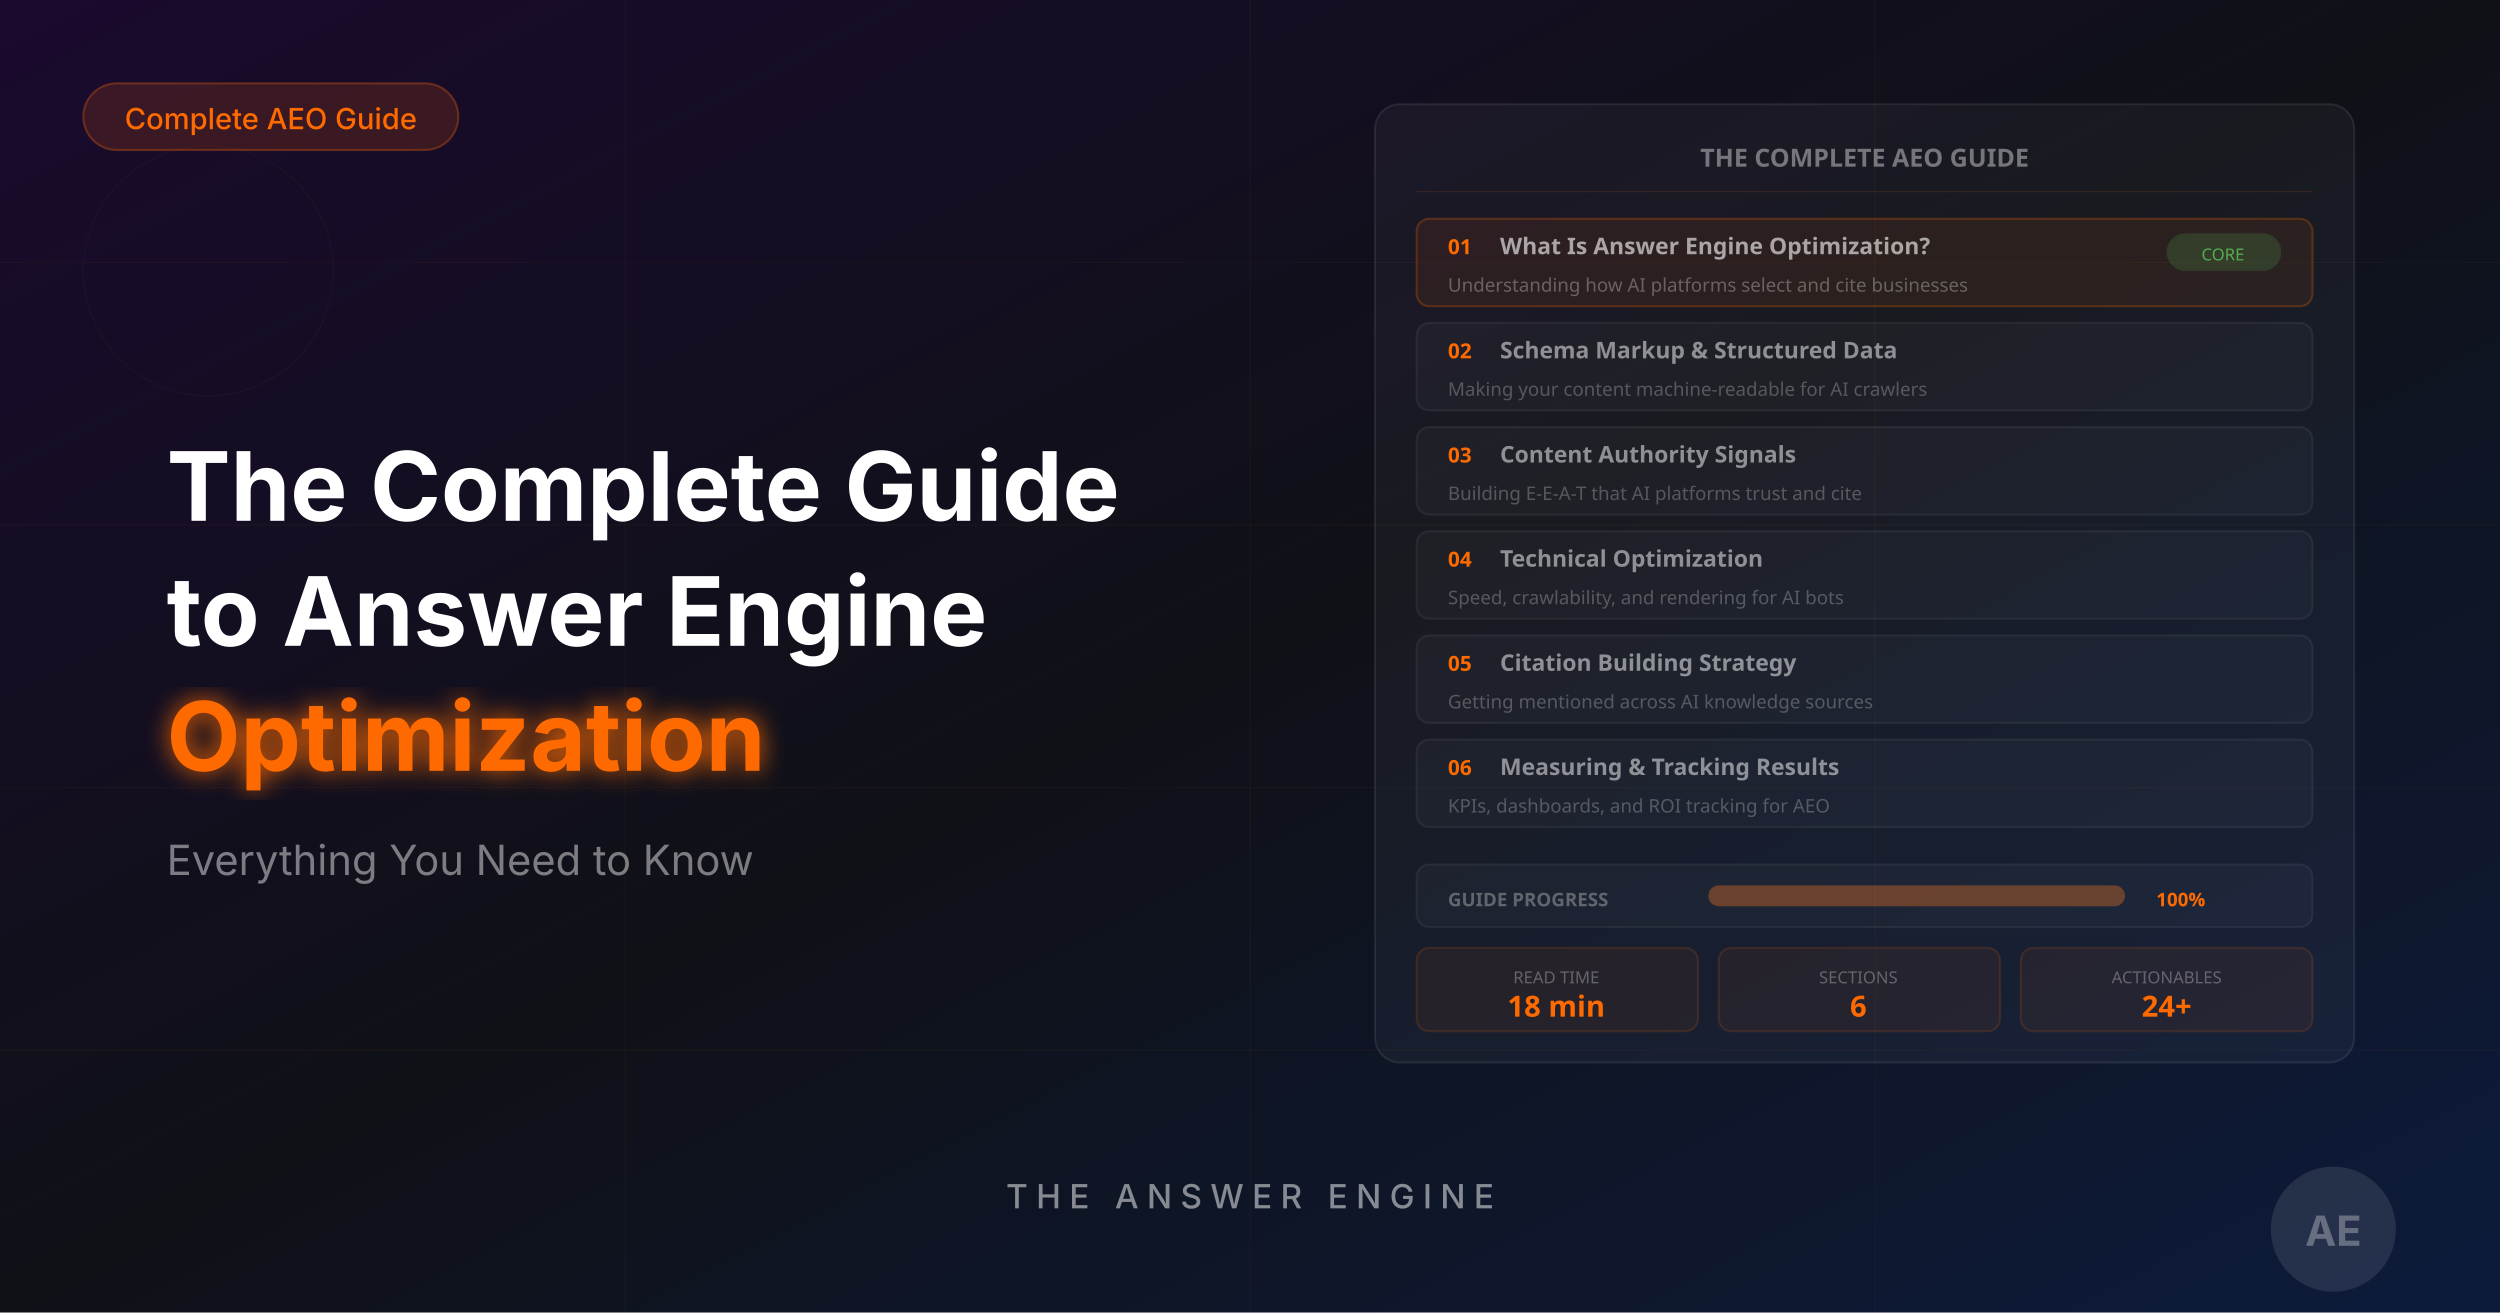
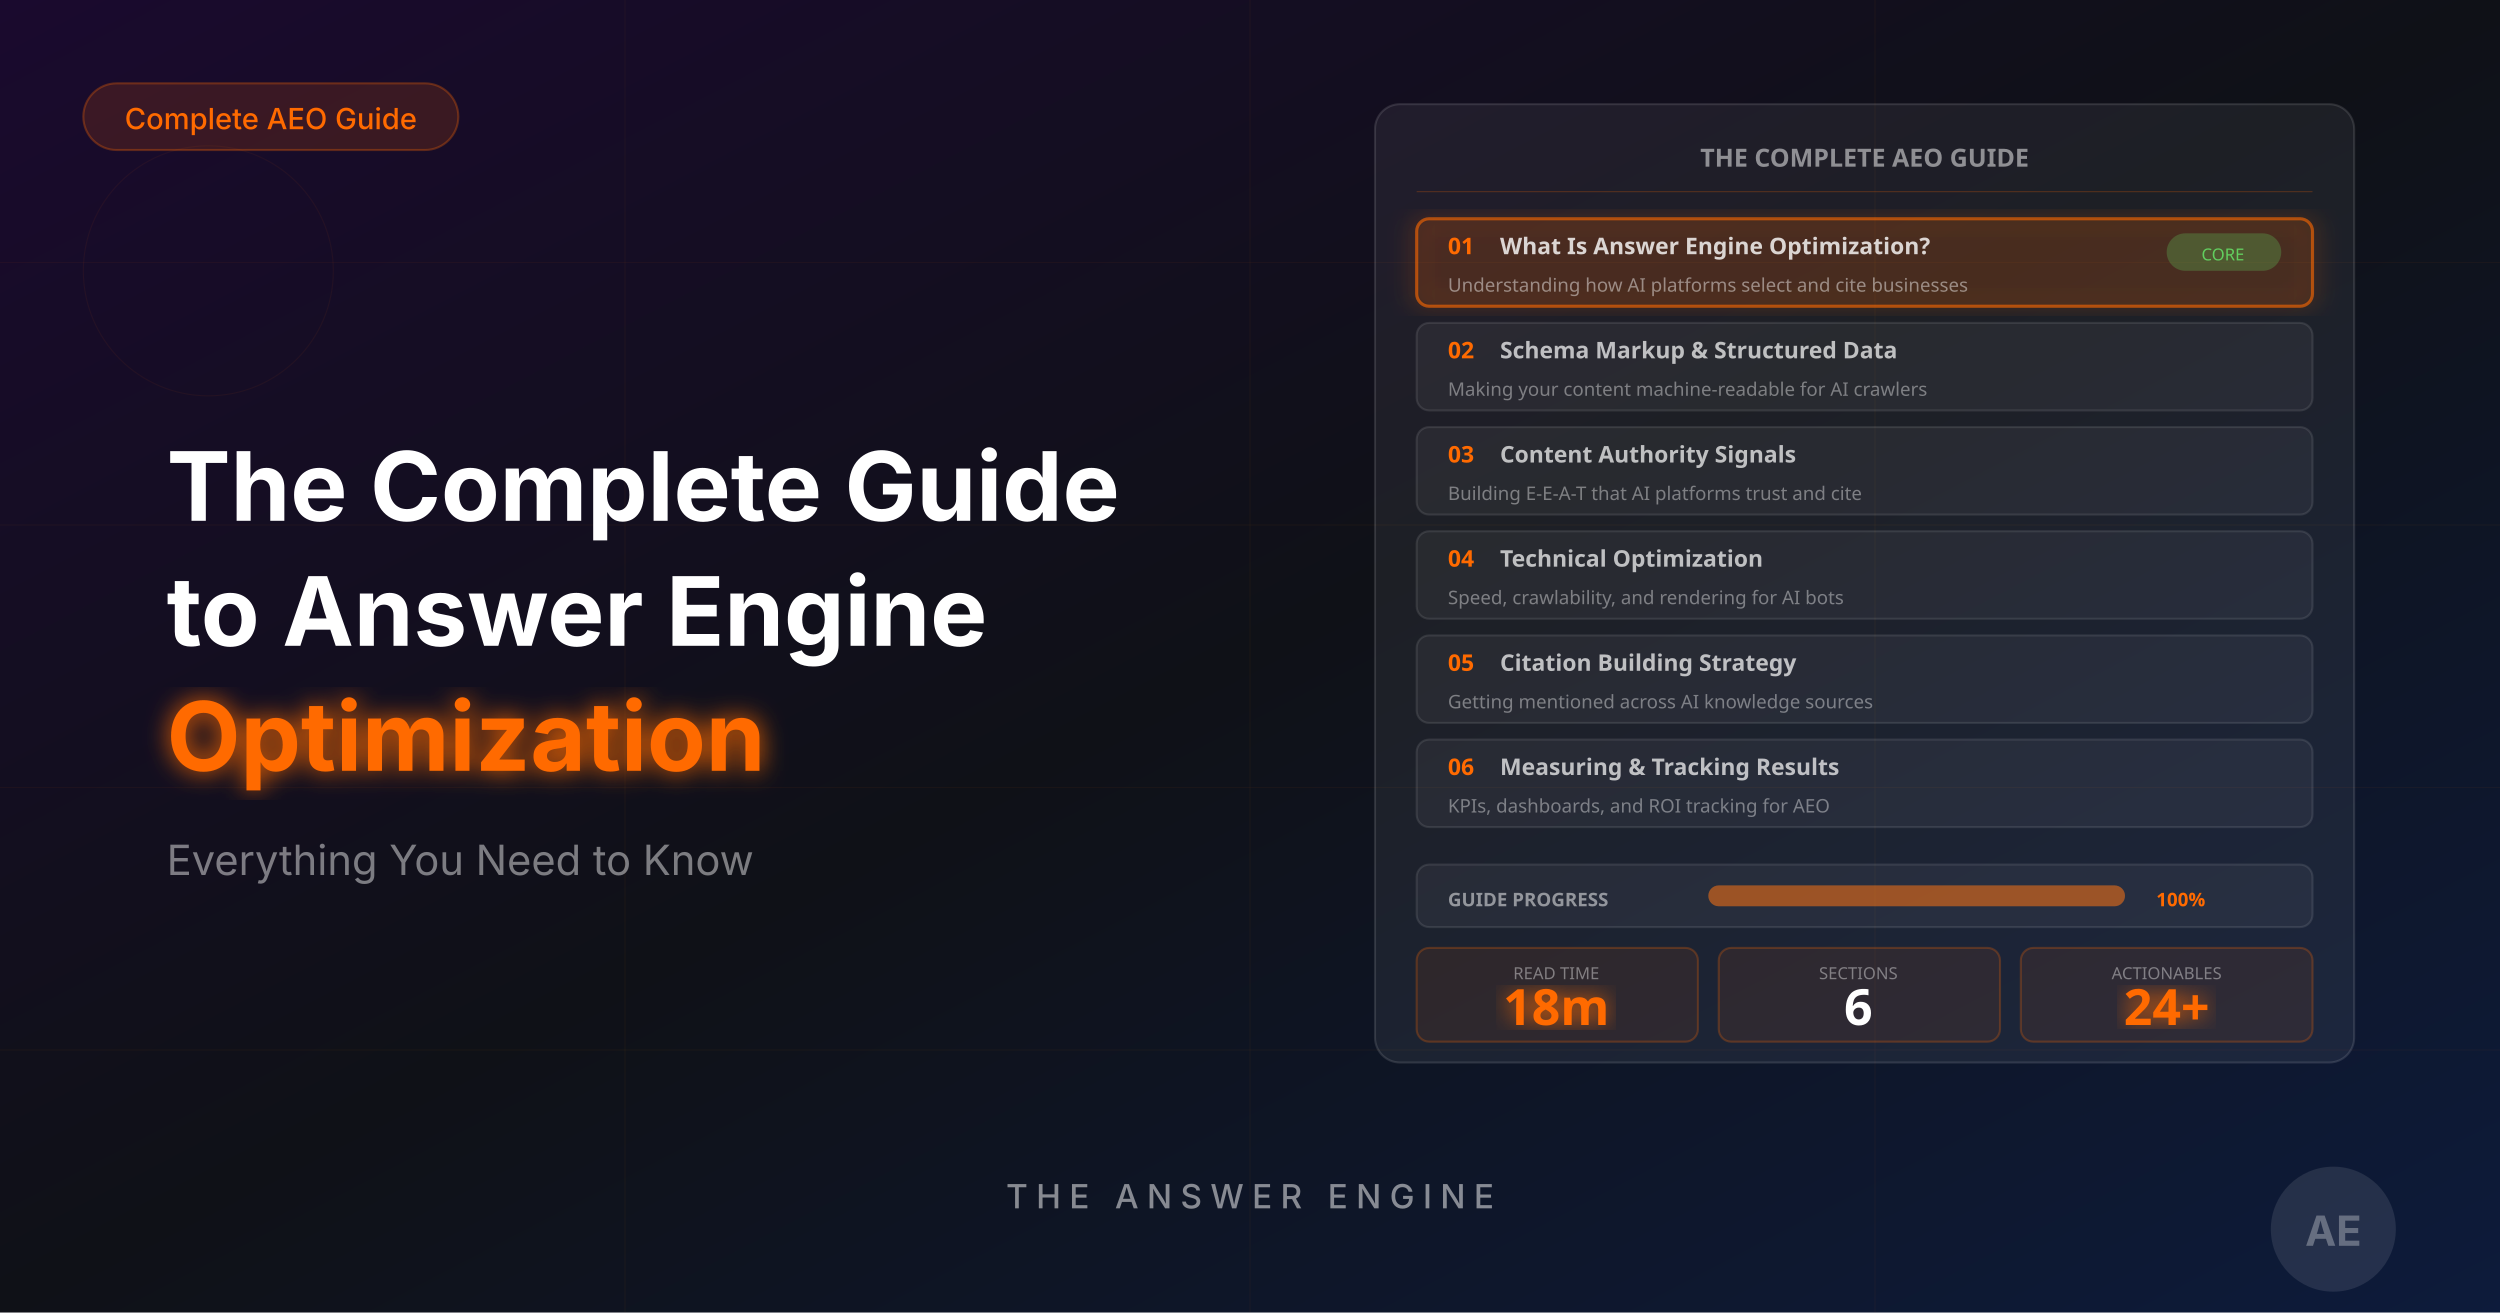
<svg xmlns="http://www.w3.org/2000/svg" width="1200" height="630" viewBox="0 0 1200 630">
  <defs>
    <linearGradient id="bg1" x1="0%" y1="0%" x2="100%" y2="100%">
      <stop offset="0%" style="stop-color:#1a0a2e;stop-opacity:1" />
      <stop offset="50%" style="stop-color:#0F1117;stop-opacity:1" />
      <stop offset="100%" style="stop-color:#0d1b3b;stop-opacity:1" />
    </linearGradient>
    <filter id="glow1">
      <feGaussianBlur stdDeviation="6" result="blur1" />
      <feMerge>
        <feMergeNode in="blur1" />
        <feMergeNode in="SourceGraphic" />
      </feMerge>
    </filter>
+     <filter id="glowSoft1">
+       <feGaussianBlur stdDeviation="12" result="blur1s" />
+       <feMerge>
+         <feMergeNode in="blur1s" />
+         <feMergeNode in="SourceGraphic" />
+       </feMerge>
+     </filter>
  </defs>
  <rect width="1200" height="630" fill="url(#bg1)" />
  <line x1="0" y1="126" x2="1200" y2="126" stroke="rgba(255,106,0,0.05)" stroke-width="0.5" />
  <line x1="0" y1="252" x2="1200" y2="252" stroke="rgba(255,106,0,0.05)" stroke-width="0.5" />
  <line x1="0" y1="378" x2="1200" y2="378" stroke="rgba(255,106,0,0.05)" stroke-width="0.5" />
  <line x1="0" y1="504" x2="1200" y2="504" stroke="rgba(255,106,0,0.05)" stroke-width="0.5" />
  <line x1="300" y1="0" x2="300" y2="630" stroke="rgba(255,106,0,0.05)" stroke-width="0.5" />
  <line x1="600" y1="0" x2="600" y2="630" stroke="rgba(255,106,0,0.05)" stroke-width="0.5" />
  <line x1="900" y1="0" x2="900" y2="630" stroke="rgba(255,106,0,0.05)" stroke-width="0.5" />
  <g transform="translate(660, 50)">
-     <rect x="0" y="0" width="470" height="460" rx="12" fill="rgba(255,255,255,0.04)" stroke="rgba(255,255,255,0.08)" stroke-width="1" />
-     <text x="235" y="30" font-family="system-ui, sans-serif" font-size="12" fill="rgba(255,255,255,0.4)" text-anchor="middle" font-weight="600">THE COMPLETE AEO GUIDE</text>
-     <line x1="20" y1="42" x2="450" y2="42" stroke="rgba(255,106,0,0.15)" stroke-width="0.5" />
-     <rect x="20" y="55" width="430" height="42" rx="6" fill="rgba(255,106,0,0.08)" stroke="rgba(255,106,0,0.25)" stroke-width="1" />
-     <text x="35" y="72" font-family="system-ui, sans-serif" font-size="10" fill="#FF6A00" font-weight="700">01</text>
-     <text x="60" y="72" font-family="system-ui, sans-serif" font-size="11" fill="rgba(255,255,255,0.6)" font-weight="600">What Is Answer Engine Optimization?</text>
-     <rect x="380" y="62" width="55" height="18" rx="9" fill="rgba(100,220,100,0.15)" />
-     <text x="407" y="75" font-family="system-ui, sans-serif" font-size="8" fill="rgba(100,220,100,0.7)" text-anchor="middle">CORE</text>
-     <text x="35" y="90" font-family="system-ui, sans-serif" font-size="9" fill="rgba(255,255,255,0.3)">Understanding how AI platforms select and cite businesses</text>
-     <rect x="20" y="105" width="430" height="42" rx="6" fill="rgba(255,255,255,0.03)" stroke="rgba(255,255,255,0.06)" stroke-width="1" />
-     <text x="35" y="122" font-family="system-ui, sans-serif" font-size="10" fill="#FF6A00" font-weight="700">02</text>
-     <text x="60" y="122" font-family="system-ui, sans-serif" font-size="11" fill="rgba(255,255,255,0.5)" font-weight="600">Schema Markup &amp; Structured Data</text>
-     <text x="35" y="140" font-family="system-ui, sans-serif" font-size="9" fill="rgba(255,255,255,0.25)">Making your content machine-readable for AI crawlers</text>
-     <rect x="20" y="155" width="430" height="42" rx="6" fill="rgba(255,255,255,0.03)" stroke="rgba(255,255,255,0.06)" stroke-width="1" />
-     <text x="35" y="172" font-family="system-ui, sans-serif" font-size="10" fill="#FF6A00" font-weight="700">03</text>
-     <text x="60" y="172" font-family="system-ui, sans-serif" font-size="11" fill="rgba(255,255,255,0.5)" font-weight="600">Content Authority Signals</text>
-     <text x="35" y="190" font-family="system-ui, sans-serif" font-size="9" fill="rgba(255,255,255,0.25)">Building E-E-A-T that AI platforms trust and cite</text>
-     <rect x="20" y="205" width="430" height="42" rx="6" fill="rgba(255,255,255,0.03)" stroke="rgba(255,255,255,0.06)" stroke-width="1" />
-     <text x="35" y="222" font-family="system-ui, sans-serif" font-size="10" fill="#FF6A00" font-weight="700">04</text>
-     <text x="60" y="222" font-family="system-ui, sans-serif" font-size="11" fill="rgba(255,255,255,0.5)" font-weight="600">Technical Optimization</text>
-     <text x="35" y="240" font-family="system-ui, sans-serif" font-size="9" fill="rgba(255,255,255,0.25)">Speed, crawlability, and rendering for AI bots</text>
-     <rect x="20" y="255" width="430" height="42" rx="6" fill="rgba(255,255,255,0.03)" stroke="rgba(255,255,255,0.06)" stroke-width="1" />
-     <text x="35" y="272" font-family="system-ui, sans-serif" font-size="10" fill="#FF6A00" font-weight="700">05</text>
-     <text x="60" y="272" font-family="system-ui, sans-serif" font-size="11" fill="rgba(255,255,255,0.5)" font-weight="600">Citation Building Strategy</text>
-     <text x="35" y="290" font-family="system-ui, sans-serif" font-size="9" fill="rgba(255,255,255,0.25)">Getting mentioned across AI knowledge sources</text>
-     <rect x="20" y="305" width="430" height="42" rx="6" fill="rgba(255,255,255,0.03)" stroke="rgba(255,255,255,0.06)" stroke-width="1" />
-     <text x="35" y="322" font-family="system-ui, sans-serif" font-size="10" fill="#FF6A00" font-weight="700">06</text>
-     <text x="60" y="322" font-family="system-ui, sans-serif" font-size="11" fill="rgba(255,255,255,0.5)" font-weight="600">Measuring &amp; Tracking Results</text>
-     <text x="35" y="340" font-family="system-ui, sans-serif" font-size="9" fill="rgba(255,255,255,0.25)">KPIs, dashboards, and ROI tracking for AEO</text>
-     <rect x="20" y="365" width="430" height="30" rx="6" fill="rgba(255,255,255,0.03)" stroke="rgba(255,255,255,0.06)" stroke-width="1" />
-     <text x="35" y="385" font-family="system-ui, sans-serif" font-size="9" fill="rgba(255,255,255,0.3)" font-weight="600">GUIDE PROGRESS</text>
-     <rect x="160" y="375" width="200" height="10" rx="5" fill="rgba(255,255,255,0.06)" />
-     <rect x="160" y="375" width="200" height="10" rx="5" fill="rgba(255,106,0,0.3)" />
+     <rect x="0" y="0" width="470" height="460" rx="12" fill="rgba(255,255,255,0.06)" stroke="rgba(255,255,255,0.12)" stroke-width="1" />
+     <text x="235" y="30" font-family="system-ui, sans-serif" font-size="12" fill="rgba(255,255,255,0.5)" text-anchor="middle" font-weight="600">THE COMPLETE AEO GUIDE</text>
+     <line x1="20" y1="42" x2="450" y2="42" stroke="rgba(255,106,0,0.25)" stroke-width="0.5" />
+     <rect x="20" y="55" width="430" height="42" rx="6" fill="rgba(255,106,0,0.1)" stroke="#FF6A00" stroke-width="1.5" filter="url(#glow1)" stroke-opacity="0.6" />
+     <text x="35" y="72" font-family="system-ui, sans-serif" font-size="11" fill="#FF6A00" font-weight="700">01</text>
+     <text x="60" y="72" font-family="system-ui, sans-serif" font-size="11" fill="rgba(255,255,255,0.8)" font-weight="600">What Is Answer Engine Optimization?</text>
+     <rect x="380" y="62" width="55" height="18" rx="9" fill="rgba(100,220,100,0.25)" />
+     <text x="407" y="75" font-family="system-ui, sans-serif" font-size="8" fill="rgba(100,220,100,0.9)" text-anchor="middle">CORE</text>
+     <text x="35" y="90" font-family="system-ui, sans-serif" font-size="9" fill="rgba(255,255,255,0.45)">Understanding how AI platforms select and cite businesses</text>
+     <rect x="20" y="105" width="430" height="42" rx="6" fill="rgba(255,255,255,0.05)" stroke="rgba(255,255,255,0.1)" stroke-width="1" />
+     <text x="35" y="122" font-family="system-ui, sans-serif" font-size="11" fill="#FF6A00" font-weight="700">02</text>
+     <text x="60" y="122" font-family="system-ui, sans-serif" font-size="11" fill="rgba(255,255,255,0.7)" font-weight="600">Schema Markup &amp; Structured Data</text>
+     <text x="35" y="140" font-family="system-ui, sans-serif" font-size="9" fill="rgba(255,255,255,0.4)">Making your content machine-readable for AI crawlers</text>
+     <rect x="20" y="155" width="430" height="42" rx="6" fill="rgba(255,255,255,0.05)" stroke="rgba(255,255,255,0.1)" stroke-width="1" />
+     <text x="35" y="172" font-family="system-ui, sans-serif" font-size="11" fill="#FF6A00" font-weight="700">03</text>
+     <text x="60" y="172" font-family="system-ui, sans-serif" font-size="11" fill="rgba(255,255,255,0.7)" font-weight="600">Content Authority Signals</text>
+     <text x="35" y="190" font-family="system-ui, sans-serif" font-size="9" fill="rgba(255,255,255,0.4)">Building E-E-A-T that AI platforms trust and cite</text>
+     <rect x="20" y="205" width="430" height="42" rx="6" fill="rgba(255,255,255,0.05)" stroke="rgba(255,255,255,0.1)" stroke-width="1" />
+     <text x="35" y="222" font-family="system-ui, sans-serif" font-size="11" fill="#FF6A00" font-weight="700">04</text>
+     <text x="60" y="222" font-family="system-ui, sans-serif" font-size="11" fill="rgba(255,255,255,0.7)" font-weight="600">Technical Optimization</text>
+     <text x="35" y="240" font-family="system-ui, sans-serif" font-size="9" fill="rgba(255,255,255,0.4)">Speed, crawlability, and rendering for AI bots</text>
+     <rect x="20" y="255" width="430" height="42" rx="6" fill="rgba(255,255,255,0.05)" stroke="rgba(255,255,255,0.1)" stroke-width="1" />
+     <text x="35" y="272" font-family="system-ui, sans-serif" font-size="11" fill="#FF6A00" font-weight="700">05</text>
+     <text x="60" y="272" font-family="system-ui, sans-serif" font-size="11" fill="rgba(255,255,255,0.7)" font-weight="600">Citation Building Strategy</text>
+     <text x="35" y="290" font-family="system-ui, sans-serif" font-size="9" fill="rgba(255,255,255,0.4)">Getting mentioned across AI knowledge sources</text>
+     <rect x="20" y="305" width="430" height="42" rx="6" fill="rgba(255,255,255,0.05)" stroke="rgba(255,255,255,0.1)" stroke-width="1" />
+     <text x="35" y="322" font-family="system-ui, sans-serif" font-size="11" fill="#FF6A00" font-weight="700">06</text>
+     <text x="60" y="322" font-family="system-ui, sans-serif" font-size="11" fill="rgba(255,255,255,0.7)" font-weight="600">Measuring &amp; Tracking Results</text>
+     <text x="35" y="340" font-family="system-ui, sans-serif" font-size="9" fill="rgba(255,255,255,0.4)">KPIs, dashboards, and ROI tracking for AEO</text>
+     <rect x="20" y="365" width="430" height="30" rx="6" fill="rgba(255,255,255,0.05)" stroke="rgba(255,255,255,0.1)" stroke-width="1" />
+     <text x="35" y="385" font-family="system-ui, sans-serif" font-size="9" fill="rgba(255,255,255,0.5)" font-weight="600">GUIDE PROGRESS</text>
+     <rect x="160" y="375" width="200" height="10" rx="5" fill="rgba(255,255,255,0.08)" />
+     <rect x="160" y="375" width="200" height="10" rx="5" fill="rgba(255,106,0,0.5)" />
    <text x="375" y="385" font-family="system-ui, sans-serif" font-size="9" fill="#FF6A00" font-weight="600">100%</text>
-     <rect x="20" y="405" width="135" height="40" rx="6" fill="rgba(255,106,0,0.06)" stroke="rgba(255,106,0,0.15)" stroke-width="1" />
-     <text x="87" y="422" font-family="system-ui, sans-serif" font-size="8" fill="rgba(255,255,255,0.3)" text-anchor="middle">READ TIME</text>
-     <text x="87" y="438" font-family="system-ui, sans-serif" font-size="14" fill="#FF6A00" text-anchor="middle" font-weight="700">18 min</text>
-     <rect x="165" y="405" width="135" height="40" rx="6" fill="rgba(255,106,0,0.06)" stroke="rgba(255,106,0,0.15)" stroke-width="1" />
-     <text x="232" y="422" font-family="system-ui, sans-serif" font-size="8" fill="rgba(255,255,255,0.3)" text-anchor="middle">SECTIONS</text>
-     <text x="232" y="438" font-family="system-ui, sans-serif" font-size="14" fill="#FF6A00" text-anchor="middle" font-weight="700">6</text>
-     <rect x="310" y="405" width="140" height="40" rx="6" fill="rgba(255,106,0,0.06)" stroke="rgba(255,106,0,0.15)" stroke-width="1" />
-     <text x="380" y="422" font-family="system-ui, sans-serif" font-size="8" fill="rgba(255,255,255,0.3)" text-anchor="middle">ACTIONABLES</text>
-     <text x="380" y="438" font-family="system-ui, sans-serif" font-size="14" fill="#FF6A00" text-anchor="middle" font-weight="700">24+</text>
+     <rect x="20" y="405" width="135" height="45" rx="6" fill="rgba(255,106,0,0.08)" stroke="rgba(255,106,0,0.25)" stroke-width="1" />
+     <text x="87" y="420" font-family="system-ui, sans-serif" font-size="8" fill="rgba(255,255,255,0.4)" text-anchor="middle">READ TIME</text>
+     <text x="87" y="442" font-family="system-ui, sans-serif" font-size="24" fill="#FF6A00" text-anchor="middle" font-weight="700" filter="url(#glow1)">18m</text>
+     <rect x="165" y="405" width="135" height="45" rx="6" fill="rgba(255,106,0,0.08)" stroke="rgba(255,106,0,0.25)" stroke-width="1" />
+     <text x="232" y="420" font-family="system-ui, sans-serif" font-size="8" fill="rgba(255,255,255,0.4)" text-anchor="middle">SECTIONS</text>
+     <text x="232" y="442" font-family="system-ui, sans-serif" font-size="24" fill="white" text-anchor="middle" font-weight="700">6</text>
+     <rect x="310" y="405" width="140" height="45" rx="6" fill="rgba(255,106,0,0.08)" stroke="rgba(255,106,0,0.25)" stroke-width="1" />
+     <text x="380" y="420" font-family="system-ui, sans-serif" font-size="8" fill="rgba(255,255,255,0.4)" text-anchor="middle">ACTIONABLES</text>
+     <text x="380" y="442" font-family="system-ui, sans-serif" font-size="24" fill="#FF6A00" text-anchor="middle" font-weight="700" filter="url(#glow1)">24+</text>
  </g>
-   <circle cx="100" cy="130" r="60" stroke="rgba(255,106,0,0.05)" stroke-width="0.5" fill="none" />
+   <circle cx="100" cy="130" r="60" stroke="rgba(255,106,0,0.06)" stroke-width="0.5" fill="none" />
  <rect x="40" y="40" width="180" height="32" rx="16" fill="rgba(255,106,0,0.15)" stroke="rgba(255,106,0,0.3)" stroke-width="1" />
  <text x="130" y="62" font-family="system-ui, -apple-system, sans-serif" font-size="14" font-weight="500" fill="#FF6A00" text-anchor="middle">Complete AEO Guide</text>
  <text x="80" y="250" font-family="system-ui, -apple-system, sans-serif" font-size="46" font-weight="700" fill="white">The Complete Guide</text>
  <text x="80" y="310" font-family="system-ui, -apple-system, sans-serif" font-size="46" font-weight="700" fill="white">to Answer Engine</text>
  <text x="80" y="370" font-family="system-ui, -apple-system, sans-serif" font-size="46" font-weight="700" fill="#FF6A00" filter="url(#glow1)">Optimization</text>
  <text x="80" y="420" font-family="system-ui, -apple-system, sans-serif" font-size="20" font-weight="400" fill="rgba(255,255,255,0.45)">Everything You Need to Know</text>
  <text x="600" y="580" font-family="system-ui, -apple-system, sans-serif" font-size="16" font-weight="500" fill="rgba(255,255,255,0.5)" text-anchor="middle" letter-spacing="4">THE ANSWER ENGINE</text>
  <circle cx="1120" cy="590" r="30" fill="rgba(255,255,255,0.1)" />
  <text x="1120" y="598" font-family="system-ui, -apple-system, sans-serif" font-size="20" font-weight="700" fill="rgba(255,255,255,0.3)" text-anchor="middle">AE</text>
</svg>
